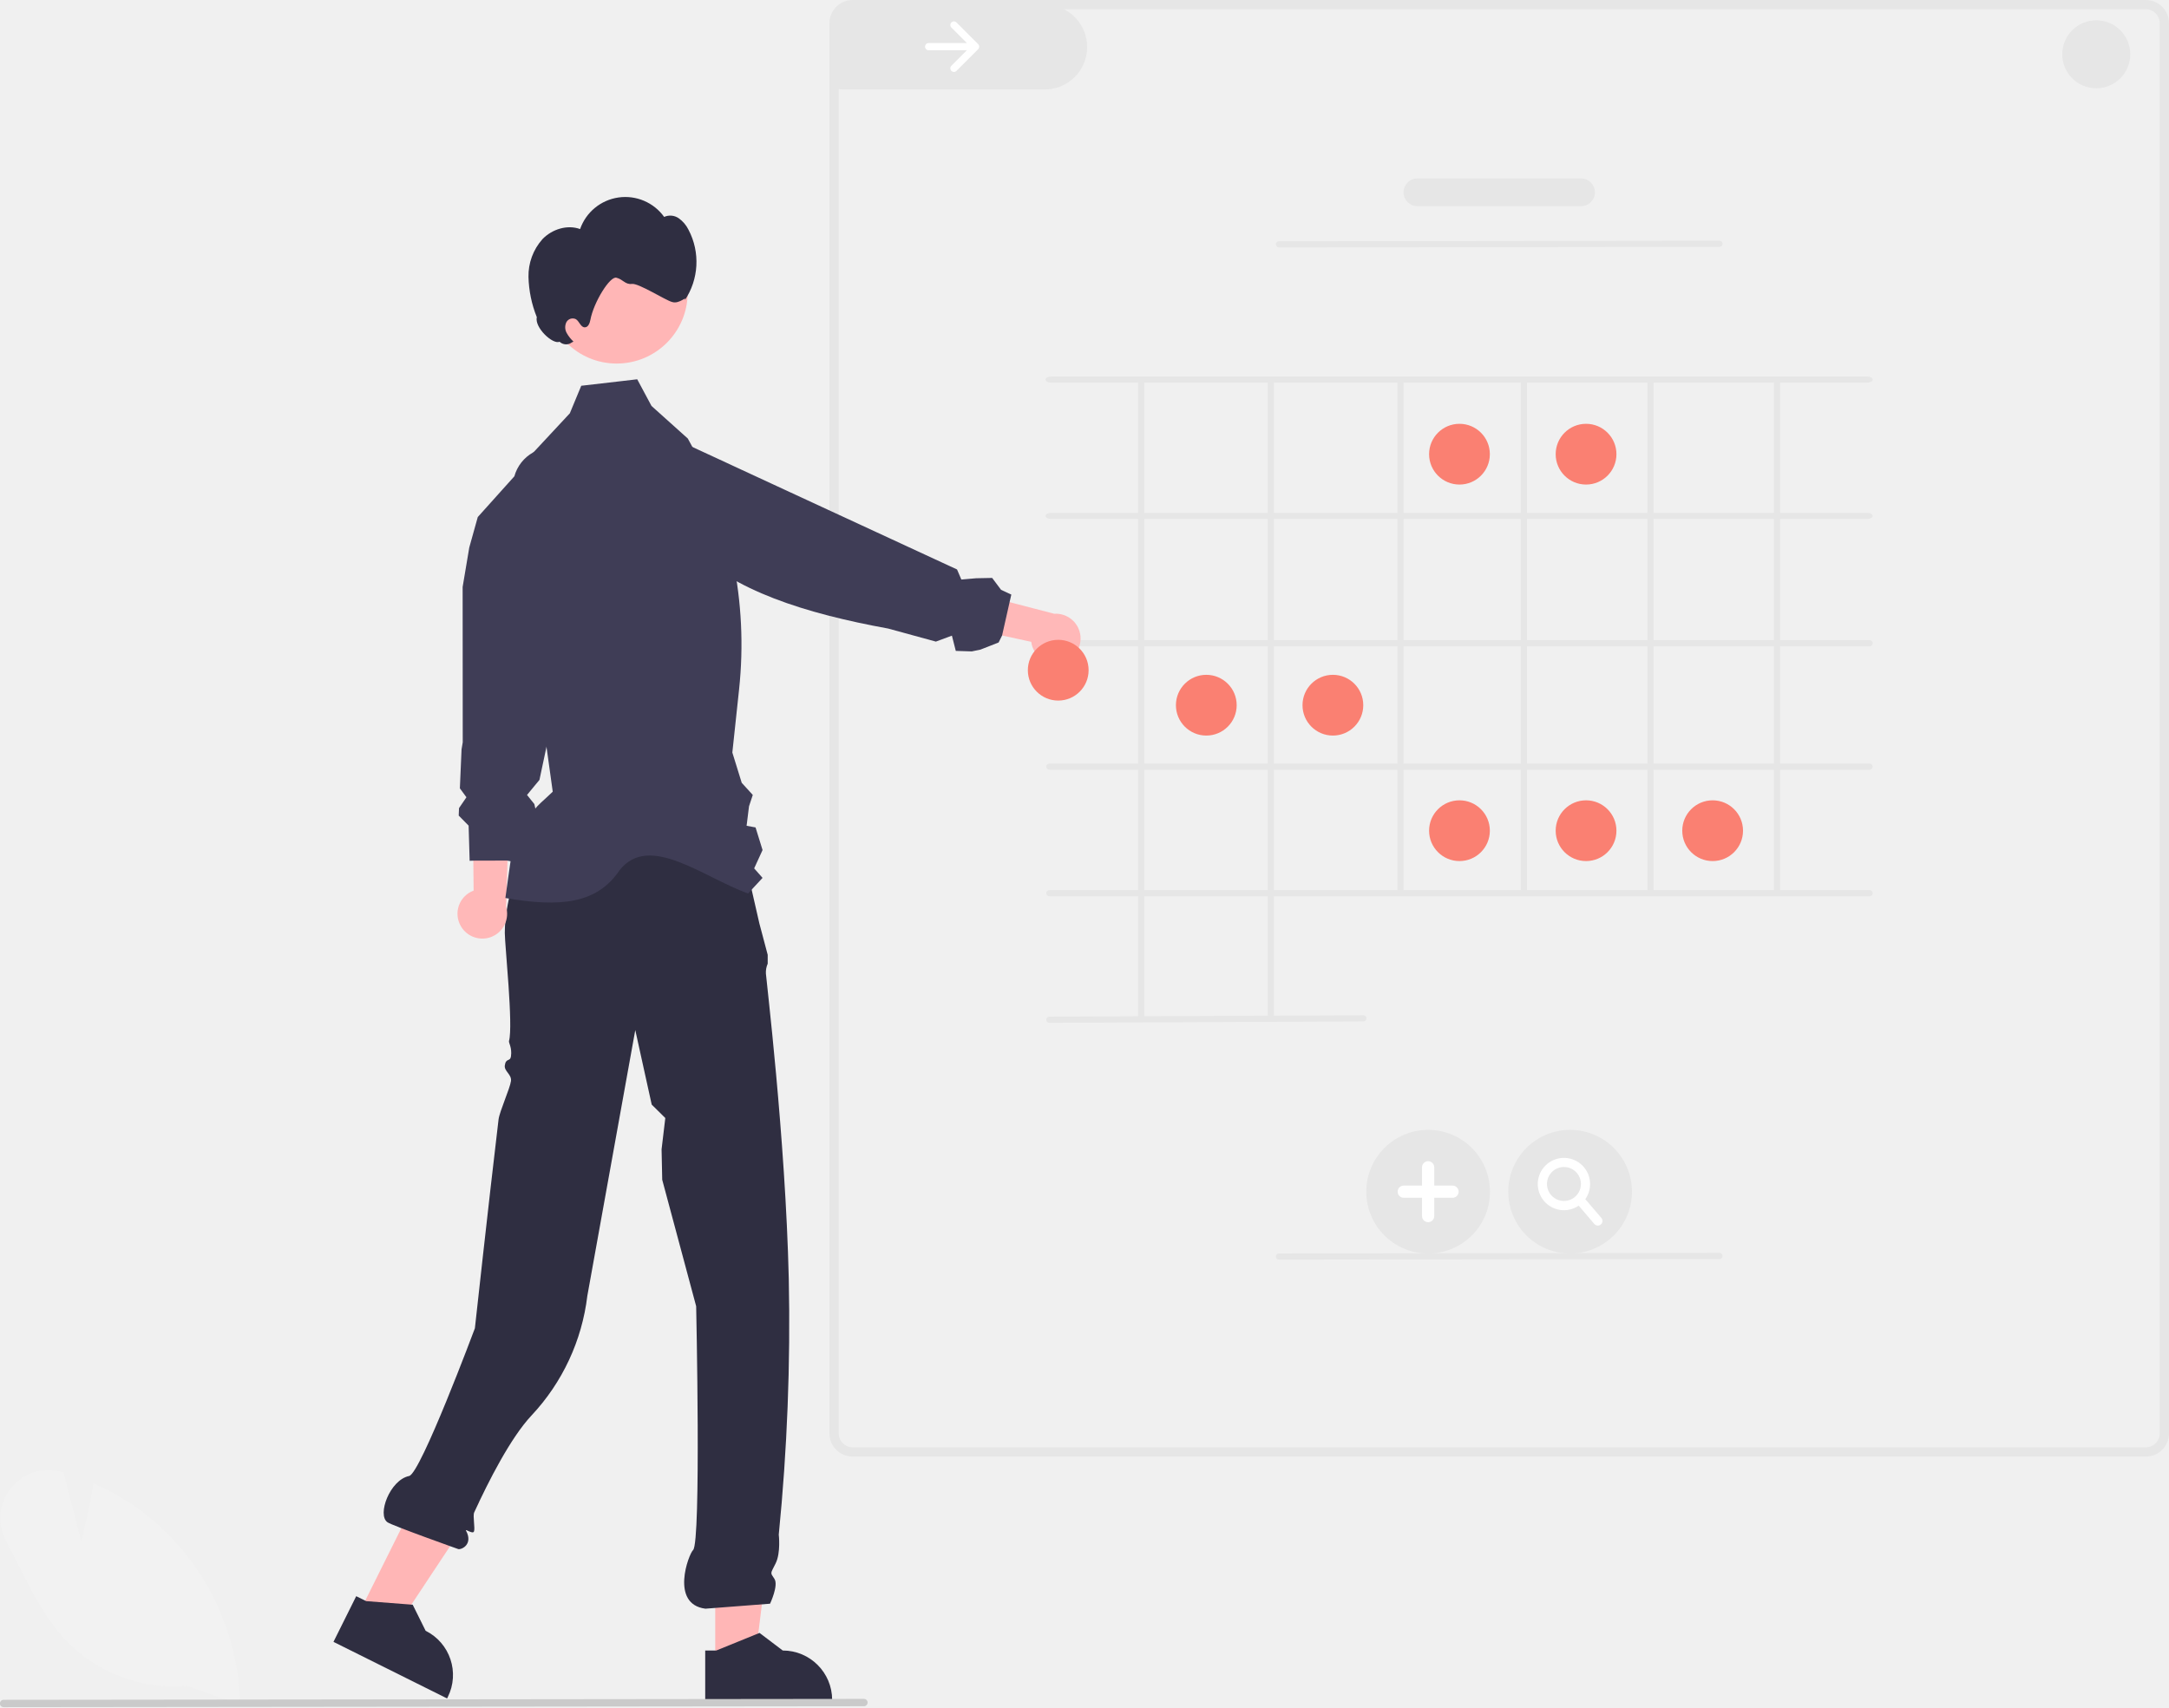
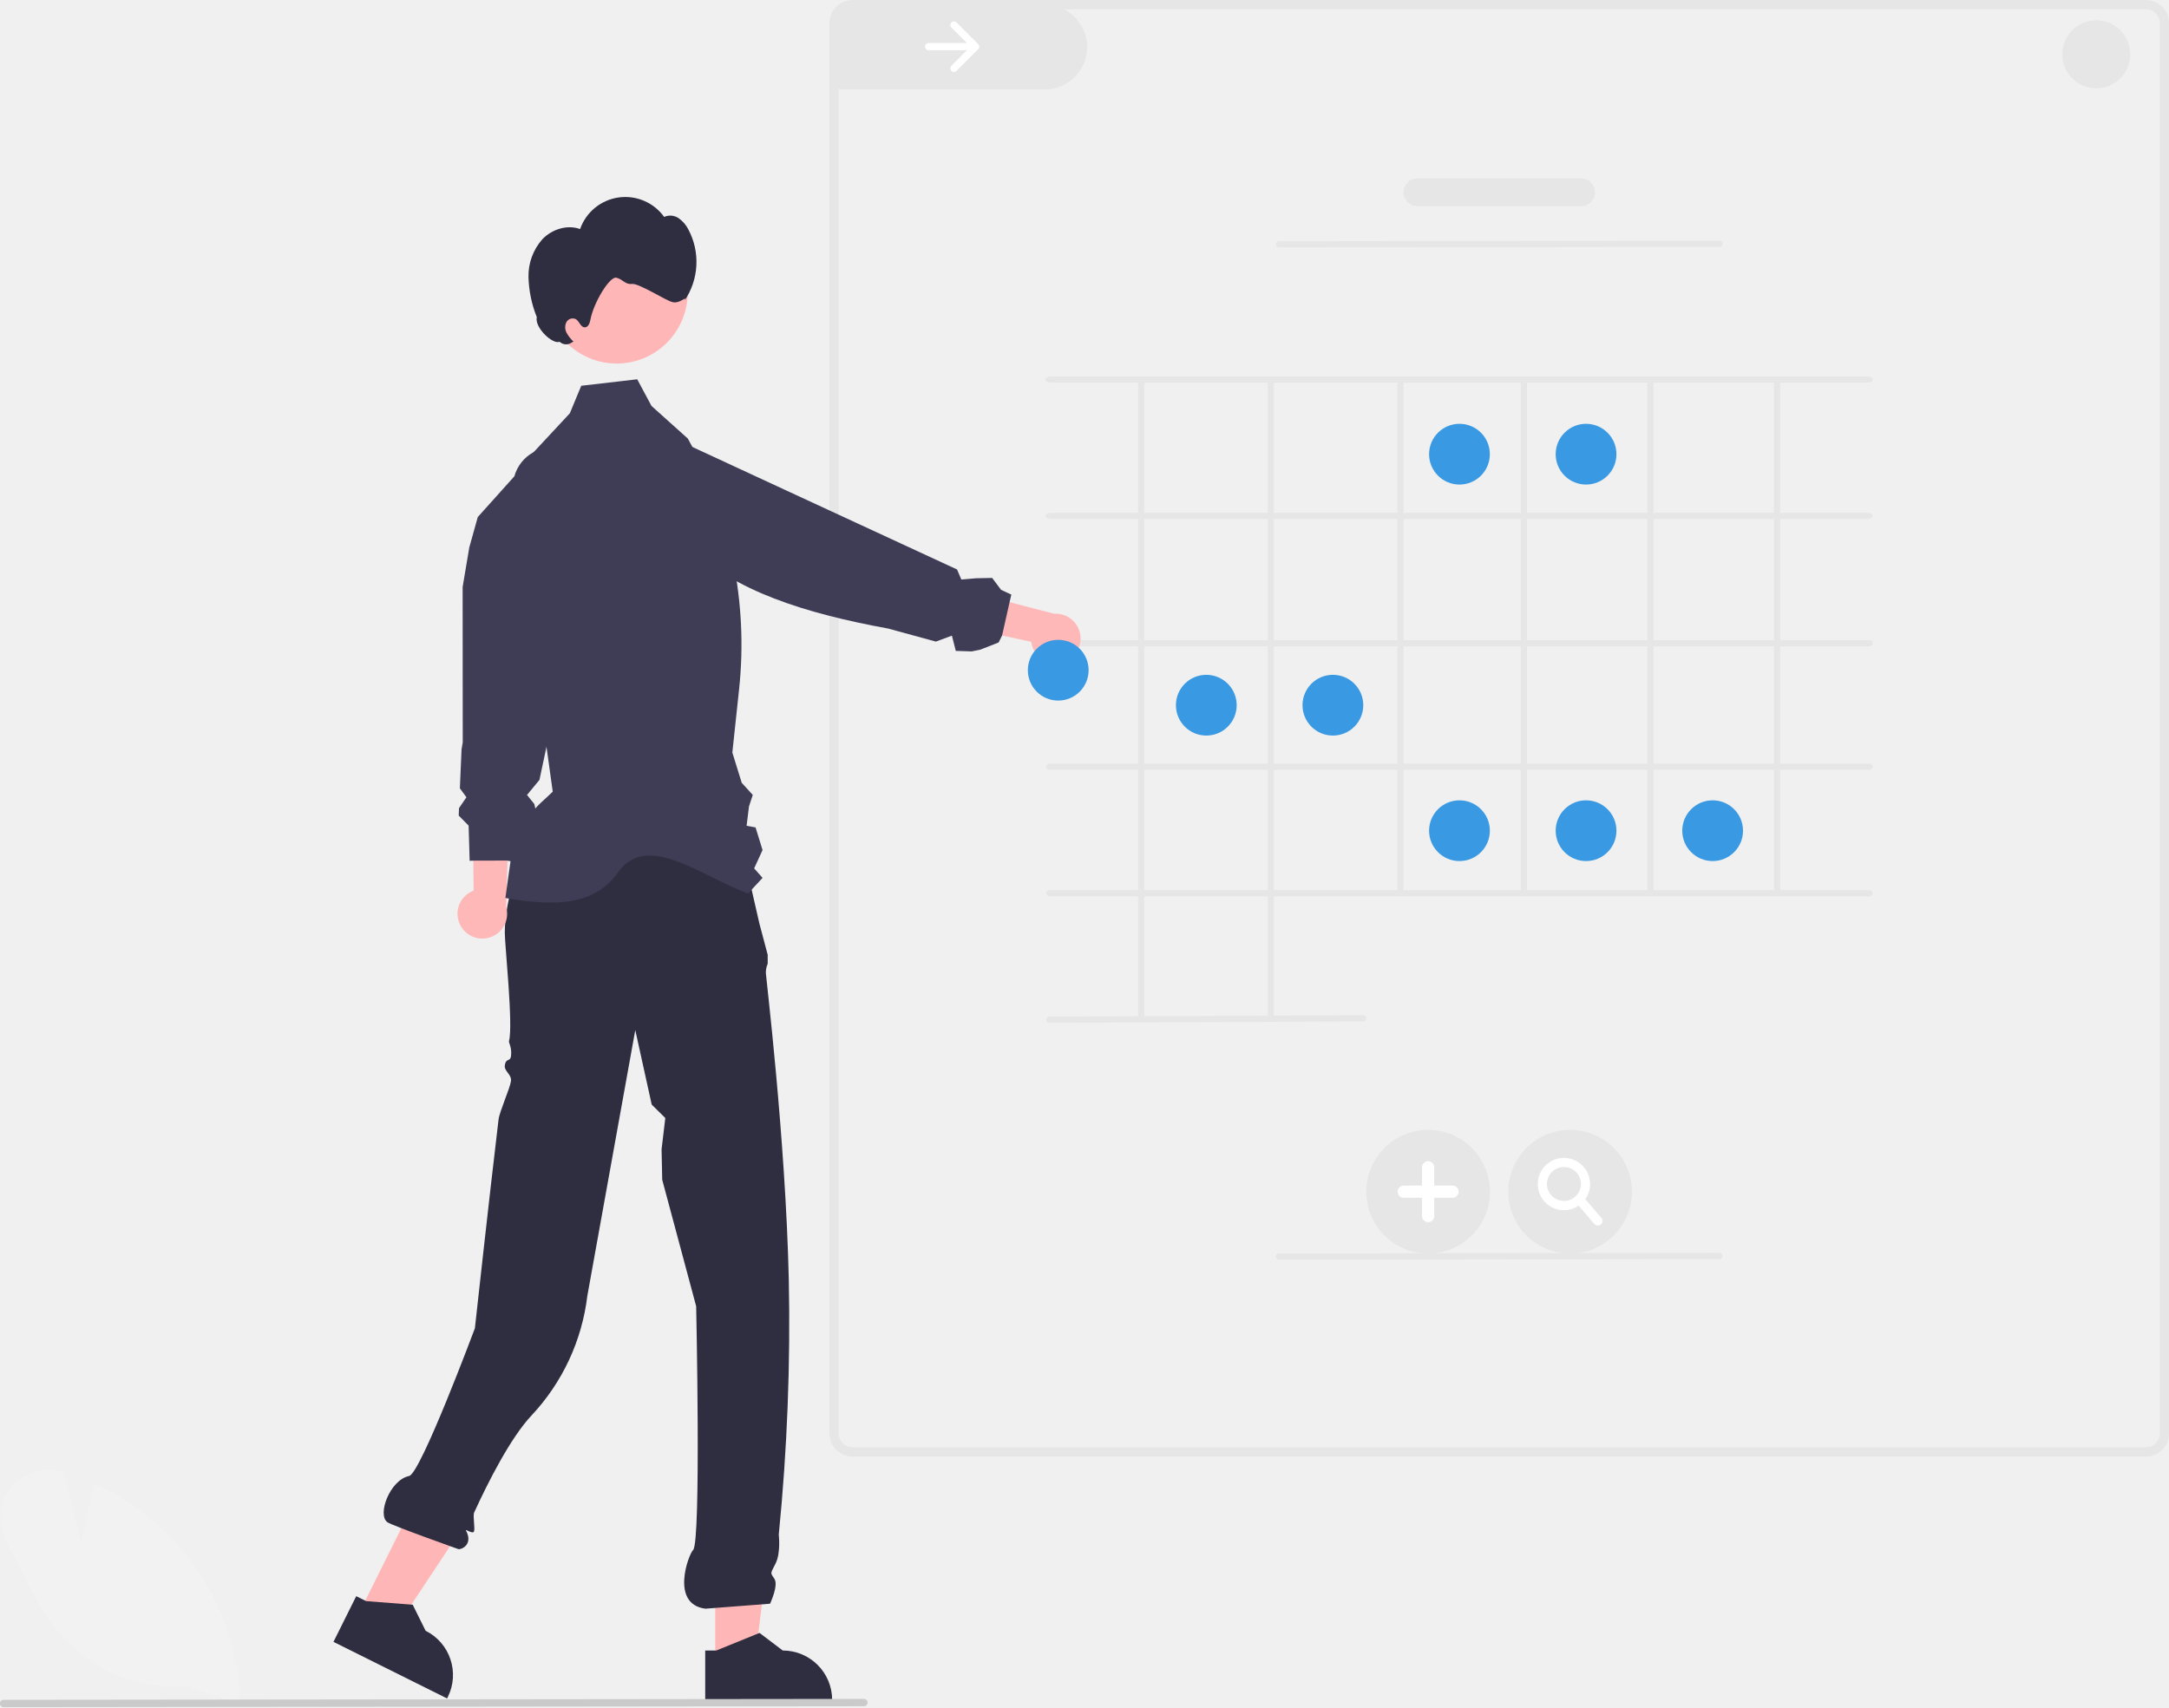
<svg xmlns="http://www.w3.org/2000/svg" data-name="Layer 1" width="702.74" height="553.208" viewBox="0 0 702.74 553.208">
  <path d="M600.861,188.884a13.756,13.756,0,0,1-14.004,13.509H521.887c-.235-.006-.471-.012-.706-.03a12.813,12.813,0,0,1-1.811-.248V179.117a4.516,4.516,0,0,1,2.934-4.231h65.048a13.772,13.772,0,0,1,13.509,13.998Z" transform="translate(-248.6298 -173.396)" fill="#e6e6e6" />
  <path d="M943.87,173.396h-419a7.242,7.242,0,0,0-2.64.49,7.481,7.481,0,0,0-4.86,7.01v457a7.503,7.503,0,0,0,7.5,7.5h419a7.503,7.503,0,0,0,7.5-7.5v-457A7.503,7.503,0,0,0,943.87,173.396Zm4.5,464.5a4.507,4.507,0,0,1-4.5,4.5h-419a4.507,4.507,0,0,1-4.5-4.5v-457a4.507,4.507,0,0,1,4.5-4.5h419a4.507,4.507,0,0,1,4.5,4.5Z" transform="translate(-248.6298 -173.396)" fill="#e6e6e6" />
-   <circle cx="472.858" cy="147.178" r="9.843" fill="#fa8072" />
-   <circle cx="513.871" cy="147.178" r="9.843" fill="#fa8072" />
-   <circle cx="390.833" cy="228.518" r="9.843" fill="#fa8072" />
-   <circle cx="431.846" cy="228.518" r="9.843" fill="#fa8072" />
-   <circle cx="472.858" cy="269.187" r="9.843" fill="#fa8072" />
-   <circle cx="513.871" cy="269.187" r="9.843" fill="#fa8072" />
-   <circle cx="554.883" cy="269.187" r="9.843" fill="#fa8072" />
+   <circle cx="472.858" cy="147.178" r="9.843" fill="#3999e3" />
+   <circle cx="513.871" cy="147.178" r="9.843" fill="#3999e3" />
+   <circle cx="390.833" cy="228.518" r="9.843" fill="#3999e3" />
+   <circle cx="431.846" cy="228.518" r="9.843" fill="#3999e3" />
+   <circle cx="472.858" cy="269.187" r="9.843" fill="#3999e3" />
+   <circle cx="513.871" cy="269.187" r="9.843" fill="#3999e3" />
+   <circle cx="554.883" cy="269.187" r="9.843" fill="#3999e3" />
  <path d="M556.871,180.668a1.17,1.17,0,0,0-0,1.655l0.0 0,5.023,5.023h-12.386a1.17,1.17,0,0,0,0,2.34h12.386l-5.023,5.023a1.17,1.17,0,0,0,1.655,1.655h0l7.02-7.02a1.17,1.17,0,0,0,0-1.655l-7.02-7.02a1.17,1.17,0,0,0-1.655,0Z" transform="translate(-248.6298 -173.396)" fill="#fff" />
  <path d="M853.517,341.574H589.222c-1.023,0-1.852-.448-1.852-1s.829-1,1.852-1H853.517c1.023,0,1.852.448,1.852,1S854.54,341.574,853.517,341.574Z" transform="translate(-248.6298 -173.396)" fill="#e6e6e6" />
  <path d="M853.517,297.396H589.222c-1.023,0-1.852-.448-1.852-1s.829-1,1.852-1H853.517c1.023,0,1.852.448,1.852,1S854.54,297.396,853.517,297.396Z" transform="translate(-248.6298 -173.396)" fill="#e6e6e6" />
  <path d="M854.369,382.837H588.607a1,1,0,0,1,0-2H854.369a1,1,0,0,1,0,2Z" transform="translate(-248.6298 -173.396)" fill="#e6e6e6" />
  <path d="M854.369,422.837H588.607a1,1,0,0,1,0-2H854.369a1,1,0,0,1,0,2Z" transform="translate(-248.6298 -173.396)" fill="#e6e6e6" />
  <path d="M854.369,463.837H588.607a1,1,0,0,1,0-2H854.369a1,1,0,0,1,0,2Z" transform="translate(-248.6298 -173.396)" fill="#e6e6e6" />
  <path d="M823.37,461.776V297.016c0-.342.448-.62,1-.62s1,.278,1,.62V461.776c0,.342-.448.62-1,.62S823.37,462.118,823.37,461.776Z" transform="translate(-248.6298 -173.396)" fill="#e6e6e6" />
  <path d="M782.37,461.776V297.016c0-.342.448-.62,1-.62s1,.278,1,.62V461.776c0,.342-.448.62-1,.62S782.37,462.118,782.37,461.776Z" transform="translate(-248.6298 -173.396)" fill="#e6e6e6" />
  <path d="M741.37,461.776V297.016c0-.342.448-.62,1-.62s1,.278,1,.62V461.776c0,.342-.448.62-1,.62S741.37,462.118,741.37,461.776Z" transform="translate(-248.6298 -173.396)" fill="#e6e6e6" />
  <path d="M701.37,461.776V297.016c0-.342.448-.62,1-.62s1,.278,1,.62V461.776c0,.342-.448.62-1,.62S701.37,462.118,701.37,461.776Z" transform="translate(-248.6298 -173.396)" fill="#e6e6e6" />
  <path d="M659.37,503.619V297.173a1.032,1.032,0,0,1,2,0V503.619a1.032,1.032,0,0,1-2,0Z" transform="translate(-248.6298 -173.396)" fill="#e6e6e6" />
  <path d="M617.37,503.619V297.173a1.032,1.032,0,0,1,2,0V503.619a1.032,1.032,0,0,1-2,0Z" transform="translate(-248.6298 -173.396)" fill="#e6e6e6" />
  <path d="M588.607,504.837a1,1,0,0,1-.004-2l101.763-.441a1.026,1.026,0,0,1,1.004.996 1.0 1,0,0,1-.996,1.004l-101.763.441Z" transform="translate(-248.6298 -173.396)" fill="#e6e6e6" />
  <path d="M663.007,253.574a1,1,0,0,1-.001-2l142.726-.178h.001a1,1,0,0,1,.001,2l-142.726.178Z" transform="translate(-248.6298 -173.396)" fill="#e6e6e6" />
  <path d="M711.335,579.599a20.035,20.035,0,1,1,20.035-20.035A20.035,20.035,0,0,1,711.335,579.599Z" transform="translate(-248.6298 -173.396)" fill="#e6e6e6" />
  <path d="M719.24,557.587h-5.929v-5.929a1.976,1.976,0,1,0-3.953,0v5.929h-5.929a1.976,1.976,0,1,0,0,3.953h5.929v5.929a1.976,1.976,0,1,0,3.953,0V561.54h5.929a1.976,1.976,0,1,0,0-3.953Z" transform="translate(-248.6298 -173.396)" fill="#fff" />
  <path d="M757.335,579.599a20.035,20.035,0,1,1,20.035-20.035A20.035,20.035,0,0,1,757.335,579.599Z" transform="translate(-248.6298 -173.396)" fill="#e6e6e6" />
  <path d="M767.475,568.089l-5.219-6.11a8.476,8.476,0,1,0-2.144,2.109l5.082,5.949a1.5,1.5,0,0,0,2.281-1.948Zm-17.641-11.026a5.5,5.5,0,1,1,5.5,5.5A5.506,5.506,0,0,1,749.835,557.064Z" transform="translate(-248.6298 -173.396)" fill="#fff" />
  <path d="M663.007,581.575a1,1,0,0,1-.001-2l142.726-.179h.001a1,1,0,0,1,.001,2l-142.726.179Z" transform="translate(-248.6298 -173.396)" fill="#e6e6e6" />
  <polygon points="231.731 539.012 244.488 539.011 250.557 489.808 231.729 489.809 231.731 539.012" fill="#ffb6b6" />
  <path d="M477.112,708.241v16.53h41.13v-.52a16.013,16.013,0,0,0-16.01-16.01l-7.52-5.7-.39.16-13.62,5.54Z" transform="translate(-248.6298 -173.396)" fill="#2f2e41" />
  <polygon points="116.468 522.427 127.885 528.117 155.266 486.788 138.415 478.39 116.468 522.427" fill="#ffb6b6" />
  <path d="M356.672,705.441l36.81,18.34.23-.46a16.002,16.002,0,0,0-7.18-21.47l-4.19-8.45-.44-.03-14.64-1.13-.3-.15-2.92-1.45Z" transform="translate(-248.6298 -173.396)" fill="#2f2e41" />
  <path d="M489.013,447.942l-70.341,2.462-.49-.712s-6,14-6,26c0,3.99,2.775,30.085,1.364,35.022-.175.614,1.032,2.119.636,4.978-.257,1.855-1.674.428-2,3-.234,1.846,2.261,2.865,2,5-.285,2.333-3.717,9.889-4.026,12.484-3.289,27.626-7.667,67.648-7.667,67.648s-17.587,47.103-21.307,47.869c-6.245,1.284-10.46,12.639-7,15,1.648,1.124,22.945,8.689,22.945,8.689,1.17.212,4.831-1.624,2.499-5.967-.429-.799,2.131,1.235,2.557.278.453-1.018-.436-5.067.082-6.197,4.654-10.143,11.8-24.2,18.572-31.418a68.601,68.601,0,0,0,18.085-38.765l15.533-86.125,5.323,24.152,4.405,4.353-1.208,10.149.208,9.851,11,41s1.65,76.568-1,79c-1.435,1.317-7.525,17.538,4,19l20.938-1.615s2.821-5.945,1.411-8.061-1.326-1.538.395-5.001,1.016-9.33,1.016-9.33a691.206,691.206,0,0,0,3.241-82.993c-1.05-45.503-7.41-97.777-7.41-98.842a7.035,7.035,0,0,1,.586-3.173v-2.872l-2.702-10.177Z" transform="translate(-248.6298 -173.396)" fill="#2f2e41" />
  <path d="M397.946,473.527a7.988,7.988,0,0,1,4.133-11.53l-.505-50.541,12.466,7.886L412.607,467.244A8.031,8.031,0,0,1,397.946,473.527Z" transform="translate(-248.6298 -173.396)" fill="#ffb8b8" />
  <path d="M400.792,452.34l1.061-.051.126.003,3.926-.014,6.466-.014.468-.007.211.04,2.207.384.091-.592,4.303-8.219,3.308-4.551-1.204-5.362-2.374-2.957,4.032-4.886.509-2.413,3.375-15.87L438.486,355.193l.001-.032.235-1.117L442.36,336.944l-1.121-4.3-1.249-4.721a12.905,12.905,0,0,0-5.216-7.35,12.74,12.74,0,0,0-3.631-1.696,12.476,12.476,0,0,0-5.082-.418l-.019.006a12.871,12.871,0,0,0-2.833.685l-.364.142a12.946,12.946,0,0,0-1.477.711,12.749,12.749,0,0,0-6.09,7.739l-11.853,13.203-2.085,7.471-.67,2.399-2.149,12.79.032,50.333-.383,2.28-.544,12.636,2.126,2.897-2.402,3.511-.082,1.927-.016.496,3.207,3.257.205,7.025Z" transform="translate(-248.6298 -173.396)" fill="#3f3d56" />
  <path d="M412.37,464.396c17.761,3.072,29.671,1.902,37-9,9.562-12.176,26.951,2.201,41.623,7.547l1.74-1.88,2.96-3.19-2.72-3.08,2.72-5.94-2.27-7.33-2.9-.53.78-6.31,1.22-3.69-3.58-3.93-3.04-9.81,2.19-20.53a136.761,136.761,0,0,0-16.62-81.22l-8.31-7.46-3.45-3.1-4.63-8.64-4.89.57-13.24,1.53-.45,1.08-3.25,7.84-11.807,12.682a17.263,17.263,0,0,0-4.543,13.468h0l.34,3.42.25,2.46,1.18,11.84,4.81,48.37.36,2.57,3.87,27.81c-6.29,6.08-6.673,4.753-9.343,15.453-.3,1.19-3.78,3.84-4,5C414.06,452.036,412.37,464.396,412.37,464.396Z" transform="translate(-248.6298 -173.396)" fill="#3f3d56" />
  <circle cx="199.802" cy="94.813" r="22.996" fill="#ffb6b6" />
  <path d="M424.372,250.899c3.087-3.214,8.018-4.799,12.204-3.274a15.512,15.512,0,0,1,27.237-3.939,4.823,4.823,0,0,1,4.721.434,9.946,9.946,0,0,1,3.177,3.749,22.321,22.321,0,0,1-1.253,22.888c.9-1.817-1.63,1.313-4.097.493-2.118-.555-10.82-6.135-12.992-5.853-2.171.282-2.876-1.469-5-2-2.08-.665-7.392,7.935-8.456,13.626-.202,1.079-.691,2.418-1.788,2.443-1.351.03-1.755-1.904-2.895-2.631a2.325,2.325,0,0,0-3.088.946,3.791,3.791,0,0,0,.065,3.47,11.203,11.203,0,0,0,2.218,2.83l-.59.324a3.08,3.08,0,0,1-3.909-.265c-2.196.991-8.17-4.597-7.377-7.978a37.403,37.403,0,0,1-2.693-13.019A17.869,17.869,0,0,1,424.372,250.899Z" transform="translate(-248.6298 -173.396)" fill="#2f2e41" />
  <path d="M593.063,387.973a7.988,7.988,0,0,1-10.323-6.593l-49.389-10.742,10.46-10.401,46.385,12.046A8.031,8.031,0,0,1,593.063,387.973Z" transform="translate(-248.6298 -173.396)" fill="#ffb8b8" />
  <path d="M459.591,316.675a12.884,12.884,0,0,0-7.805,2.999,12.495,12.495,0,0,0-2.986,3.62,12.683,12.683,0,0,0-1.529,4.866l.001.01a12.806,12.806,0,0,0,6.651,12.561l16.27,8.817,2.061,1.114c13.863,14.129,37.238,21.515,64.129,26.415l15.46,4.229,5.197-1.929,1.258,4.941,5.175.169,2.814-.585,5.888-2.309,1.124-2.261-.001-.01,2.416-10.72.016-.071-.001-.01.563-2.453-3.32-1.536-2.888-3.858-5.223.105-4.763.415-1.395-3.264-60.358-27.93-12.498-5.789-.031-.018-.595-.279L468.918,316.37l-4.439.141Z" transform="translate(-248.6298 -173.396)" fill="#3f3d56" />
-   <circle cx="342.858" cy="217.178" r="9.843" fill="#fa8072" />
+   <circle cx="342.858" cy="217.178" r="9.843" fill="#3999e3" />
  <path d="M309.323,719.706A48.675,48.675,0,0,1,270.064,705.061c-6.591-6.949-11.113-15.892-15.487-24.542-1.273-2.517-2.589-5.12-3.928-7.614A15.534,15.534,0,0,1,252.26,655.573a15.272,15.272,0,0,1,16.303-5.209l.638.184,5.744,22.414c.857-3.343,2.696-10.876,3.858-18.256l.098-.618.572.255a78.132,78.132,0,0,1,16.786,10.115,80.529,80.529,0,0,1,30.112,60.643l.015.697Z" transform="translate(-248.6298 -173.396)" fill="#f2f2f2" />
  <path d="M528.57,726.297l-278.75.307a1.191,1.191,0,1,1,0-2.381l278.75-.307a1.191,1.191,0,0,1,0,2.381Z" transform="translate(-248.6298 -173.396)" fill="#cacaca" />
  <path d="M760.87,240.217h-53a4.5,4.5,0,0,1,0-9h53a4.5,4.5,0,0,1,0,9Z" transform="translate(-248.6298 -173.396)" fill="#e6e6e6" />
  <path d="M927.804,202.003a11.018,11.018,0,1,1,11.018-11.018A11.018,11.018,0,0,1,927.804,202.003Z" transform="translate(-248.6298 -173.396)" fill="#e6e6e6" />
</svg>
